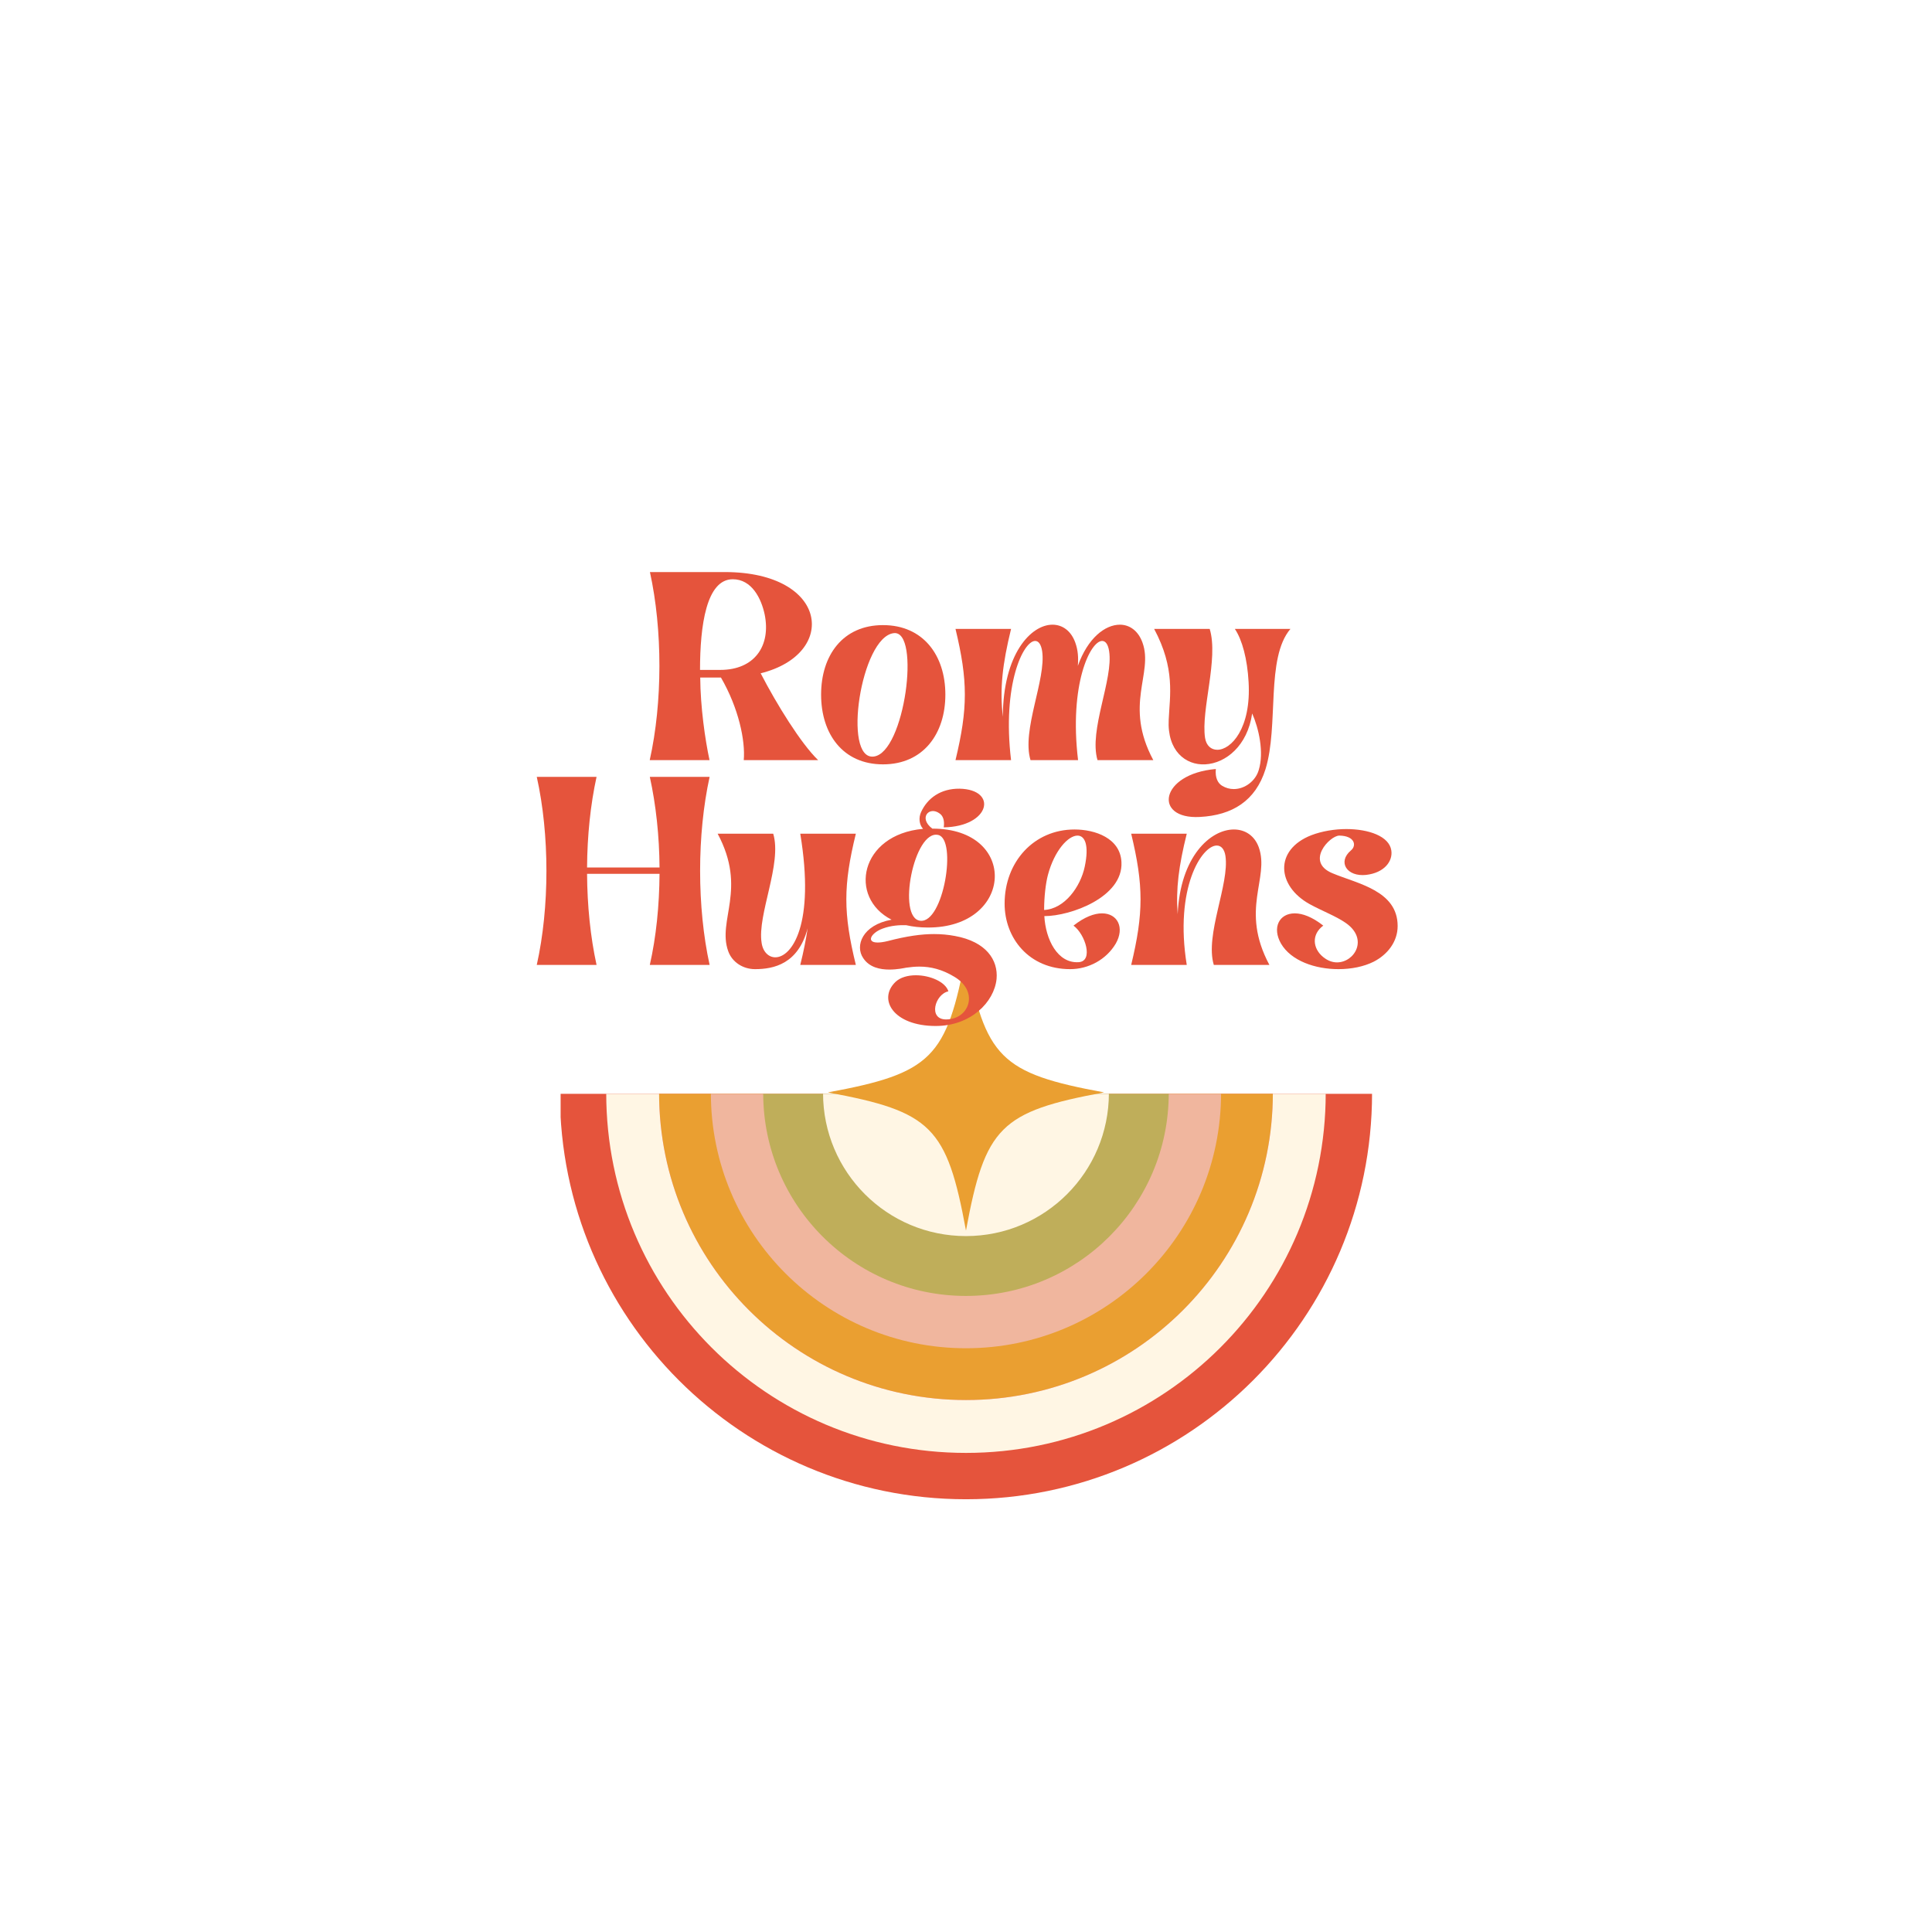
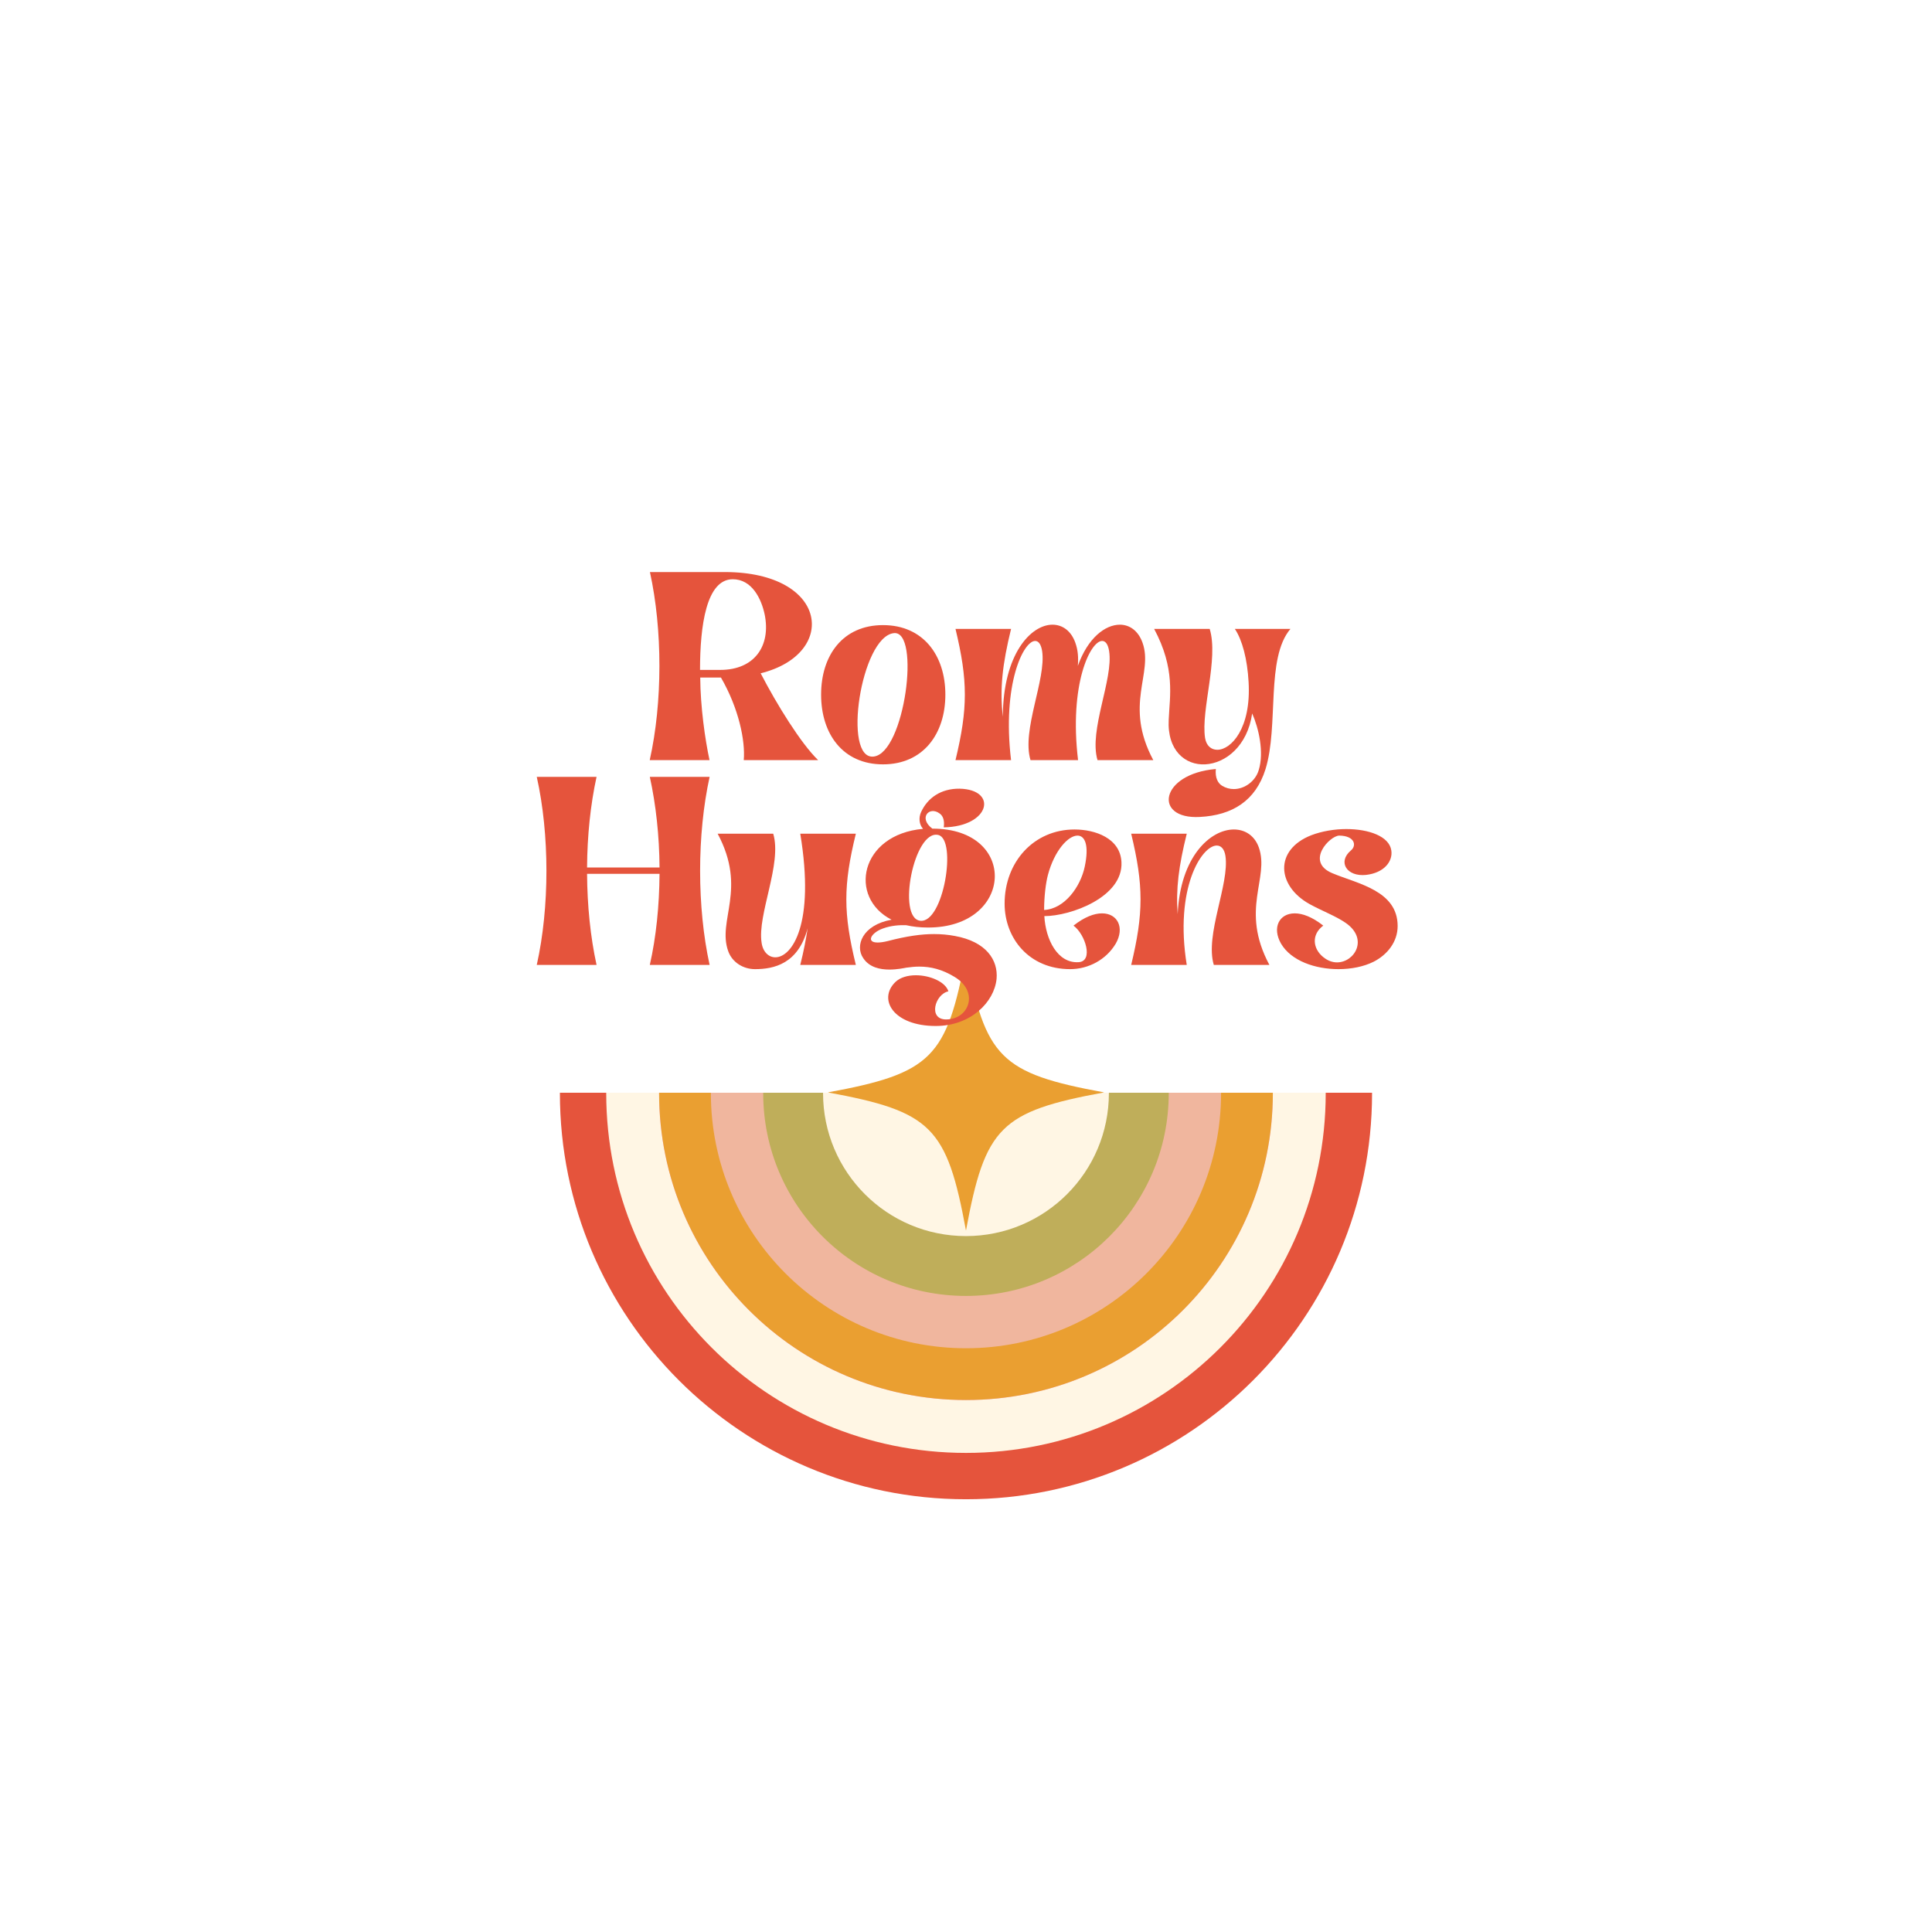
<svg xmlns="http://www.w3.org/2000/svg" width="500" zoomAndPan="magnify" viewBox="0 0 375 375" height="500" preserveAspectRatio="xMidYMid meet" version="1.0">
  <defs>
    <g />
    <clipPath id="41fe32ee11">
      <path d="M 108.816 212.309 L 266.316 212.309 L 266.316 291.059 L 108.816 291.059 Z M 108.816 212.309 " clip-rule="nonzero" />
    </clipPath>
    <clipPath id="c4bba4791a">
      <path d="M 127 212.309 L 248 212.309 L 248 272 L 127 272 Z M 127 212.309 " clip-rule="nonzero" />
    </clipPath>
    <clipPath id="1657adf54e">
      <path d="M 137 212.309 L 238 212.309 L 238 262 L 137 262 Z M 137 212.309 " clip-rule="nonzero" />
    </clipPath>
    <clipPath id="cb1bca6c73">
      <path d="M 148 212.309 L 227 212.309 L 227 252 L 148 252 Z M 148 212.309 " clip-rule="nonzero" />
    </clipPath>
    <clipPath id="09d56fe38d">
      <path d="M 117 212.309 L 258 212.309 L 258 283 L 117 283 Z M 117 212.309 " clip-rule="nonzero" />
    </clipPath>
    <clipPath id="c581c9d328">
      <path d="M 160.68 185.219 L 214.68 185.219 L 214.68 239 L 160.68 239 Z M 160.68 185.219 " clip-rule="nonzero" />
    </clipPath>
  </defs>
-   <g clip-path="url(#41fe32ee11)">
+   <g clipPath="url(#41fe32ee11)">
    <path fill="#e5543c" d="M 108.676 212.098 C 108.676 212.117 108.676 212.16 108.676 212.184 C 108.676 255.707 143.969 291.004 187.496 291.004 C 231.02 291.004 266.316 255.707 266.316 212.184 C 266.316 212.16 266.316 212.117 266.316 212.098 Z M 108.676 212.098 " fill-opacity="1" fill-rule="nonzero" />
  </g>
-   <g clip-path="url(#c4bba4791a)">
+   <g clipPath="url(#c4bba4791a)">
    <path fill="#ea9f31" d="M 127.93 212.098 C 127.93 212.117 127.93 212.16 127.93 212.184 C 127.93 245.086 154.59 271.746 187.496 271.746 C 220.398 271.746 247.059 245.086 247.059 212.184 C 247.059 212.16 247.059 212.117 247.059 212.098 Z M 127.93 212.098 " fill-opacity="1" fill-rule="nonzero" />
  </g>
-   <g clip-path="url(#1657adf54e)">
+   <g clipPath="url(#1657adf54e)">
    <path fill="#f0b69e" d="M 137.98 212.098 C 137.98 212.117 137.98 212.16 137.98 212.184 C 137.98 239.52 160.156 261.695 187.496 261.695 C 214.832 261.695 237.008 239.52 237.008 212.184 C 237.008 212.16 237.008 212.117 237.008 212.098 Z M 137.98 212.098 " fill-opacity="1" fill-rule="nonzero" />
  </g>
-   <g clip-path="url(#cb1bca6c73)">
+   <g clipPath="url(#cb1bca6c73)">
    <path fill="#bfae5a" d="M 148.137 212.098 C 148.137 212.117 148.137 212.16 148.137 212.184 C 148.137 233.914 165.762 251.539 187.496 251.539 C 209.227 251.539 226.852 233.914 226.852 212.184 C 226.852 212.16 226.852 212.117 226.852 212.098 Z M 148.137 212.098 " fill-opacity="1" fill-rule="nonzero" />
  </g>
-   <g clip-path="url(#09d56fe38d)">
+   <g clipPath="url(#09d56fe38d)">
    <path fill="#fff6e4" d="M 159.754 212.184 C 159.754 212.16 159.754 212.117 159.754 212.098 L 215.234 212.098 C 215.234 212.117 215.234 212.16 215.234 212.184 C 215.234 227.504 202.812 239.922 187.496 239.922 C 172.176 239.922 159.754 227.504 159.754 212.184 Z M 187.496 282.008 C 226.07 282.008 257.32 250.758 257.32 212.184 C 257.32 212.16 257.32 212.117 257.32 212.098 L 247.059 212.098 C 247.059 212.117 247.059 212.16 247.059 212.184 C 247.059 245.086 220.398 271.746 187.496 271.746 C 154.59 271.746 127.93 245.086 127.93 212.184 C 127.93 212.16 127.93 212.117 127.93 212.098 L 117.668 212.098 C 117.668 212.117 117.668 212.16 117.668 212.184 C 117.668 250.758 148.922 282.008 187.496 282.008 Z M 187.496 282.008 " fill-opacity="1" fill-rule="nonzero" />
  </g>
-   <g clip-path="url(#c581c9d328)">
+   <g clipPath="url(#c581c9d328)">
    <path fill="#ea9f31" d="M 214.312 212.035 C 194.199 215.738 191.199 218.738 187.496 238.852 C 183.793 218.738 180.789 215.738 160.68 212.035 C 180.789 208.332 183.793 205.332 187.496 185.219 C 191.199 205.332 194.199 208.332 214.312 212.035 Z M 214.312 212.035 " fill-opacity="1" fill-rule="nonzero" />
  </g>
  <g fill="#e5543c" fill-opacity="1">
    <g transform="translate(124.882, 147.5404)">
      <g>
        <path d="M 12.836 0 C 11.977 -3.977 11.074 -10.293 11.031 -16.035 L 15.051 -16.035 C 18.496 -10.09 19.809 -3.773 19.48 0 L 33.918 0 C 30.598 -3.199 25.879 -10.828 22.762 -16.855 C 37.816 -20.59 35.969 -36.461 15.871 -36.504 L 1.27 -36.504 C 3.73 -25.305 3.73 -11.195 1.23 0 Z M 10.992 -17.512 C 10.992 -26.125 12.223 -35.109 17.348 -35.109 C 21.039 -35.109 22.887 -31.375 23.543 -28.258 C 24.773 -22.188 21.574 -17.512 14.93 -17.512 Z M 10.992 -17.512 " />
      </g>
    </g>
    <g transform="translate(158.5558, 147.5404)">
      <g>
        <path d="M 12.836 0.82 C 20.629 0.82 24.938 -5.086 24.938 -12.715 C 24.938 -20.344 20.629 -26.207 12.836 -26.207 C 5.043 -26.207 0.82 -20.344 0.82 -12.715 C 0.82 -5.086 5.043 0.82 12.836 0.82 Z M 14.93 -24.648 C 20.18 -25.266 17.062 -1.395 11.031 -0.695 C 4.922 0.039 8.531 -23.91 14.93 -24.648 Z M 14.93 -24.648 " />
      </g>
    </g>
    <g transform="translate(184.3136, 147.5404)">
      <g>
        <path d="M 1.148 -25.469 C 3.566 -15.422 3.566 -10.047 1.148 0 L 11.934 0 C 10.172 -14.684 14.312 -23.133 16.609 -23.133 C 17.266 -23.133 17.758 -22.477 17.965 -21.164 C 18.785 -15.707 13.945 -5.824 15.707 0 L 24.938 0 C 23.172 -14.723 27.316 -23.133 29.613 -23.133 C 30.27 -23.133 30.762 -22.477 30.965 -21.164 C 31.828 -15.707 26.988 -5.824 28.711 0 L 39.539 0 C 33.754 -10.828 39.621 -16.773 37.445 -22.805 C 36.625 -25.102 34.945 -26.289 33.059 -26.289 C 30.188 -26.289 26.824 -23.707 24.895 -18.293 C 25.02 -19.852 24.938 -21.328 24.402 -22.805 C 23.582 -25.102 21.902 -26.289 19.973 -26.289 C 15.789 -26.289 10.375 -20.59 10.336 -8.406 C 9.719 -13.902 10.254 -18.578 11.934 -25.469 Z M 1.148 -25.469 " />
      </g>
    </g>
    <g transform="translate(224.5499, 147.5404)">
      <g>
        <path d="M 8.324 11.031 C 14.641 10.703 19.152 7.914 21.082 1.762 C 23.707 -6.727 21.082 -19.77 25.922 -25.469 L 15.133 -25.469 C 16.57 -23.336 17.555 -19.605 17.801 -15.176 C 18.332 -6.152 14.395 -2.008 11.73 -2.008 C 10.539 -2.008 9.598 -2.789 9.352 -4.305 C 8.531 -9.762 12.016 -19.645 10.254 -25.469 L -0.531 -25.469 C 3.609 -17.719 2.5 -12.469 2.297 -7.875 C 1.969 -1.844 5.535 1.023 9.391 0.82 C 13.328 0.613 17.594 -2.746 18.496 -9.062 C 19.77 -6.191 20.836 -1.516 19.77 1.926 C 19.152 4.059 17.062 5.617 14.93 5.617 C 14.148 5.617 13.371 5.414 12.633 4.961 C 11.852 4.469 11.277 3.445 11.441 1.723 C 0.531 2.664 -0.738 11.523 8.324 11.031 Z M 8.324 11.031 " />
      </g>
    </g>
  </g>
  <g fill="#e5543c" fill-opacity="1">
    <g transform="translate(102.9562, 187.2904)">
      <g>
        <path d="M 1.23 0 L 12.836 0 C 11.648 -5.414 11.031 -11.523 10.992 -17.676 L 25.059 -17.676 C 25.02 -11.523 24.402 -5.414 23.172 0 L 34.781 0 C 32.32 -11.195 32.32 -25.305 34.781 -36.504 L 23.172 -36.504 C 24.363 -31.09 25.02 -25.02 25.059 -18.906 L 10.992 -18.906 C 11.031 -25.02 11.648 -31.09 12.836 -36.504 L 1.23 -36.504 C 3.73 -25.305 3.73 -11.195 1.23 0 Z M 1.23 0 " />
      </g>
    </g>
    <g transform="translate(138.9679, 187.2904)">
      <g>
        <path d="M 2.379 -2.664 C 3.156 -0.492 5.289 0.82 7.586 0.82 C 11.238 0.82 15.996 -0.203 17.801 -7.137 C 17.473 -4.961 17.02 -2.625 16.363 0 L 27.152 0 C 24.691 -10.047 24.691 -15.422 27.152 -25.469 L 16.363 -25.469 C 19.277 -7.832 14.723 -1.477 11.523 -1.477 C 10.211 -1.477 9.105 -2.543 8.859 -4.305 C 7.996 -9.762 12.879 -19.645 11.113 -25.469 L 0.328 -25.469 C 6.109 -14.641 0.203 -8.695 2.379 -2.664 Z M 2.379 -2.664 " />
      </g>
    </g>
    <g transform="translate(167.2277, 187.2904)">
      <g>
        <path d="M 5.824 -8.777 C 0.121 -7.75 -1.312 -3.691 0.328 -1.312 C 1.516 0.492 3.609 0.902 5.414 0.902 C 6.93 0.902 8.242 0.613 8.695 0.531 C 9.555 0.41 10.375 0.328 11.238 0.328 C 13.41 0.328 15.625 0.859 18.004 2.297 C 20.137 3.566 20.957 5.289 20.836 6.848 C 20.672 8.859 18.949 10.582 16.406 10.582 C 12.879 10.582 14.23 5.699 16.855 5.125 C 16.281 3.281 13.289 2.008 10.539 2.008 C 8.98 2.008 7.504 2.418 6.562 3.32 C 3.117 6.684 6.191 11.852 14.395 11.852 C 21.203 11.852 25.758 7.219 26.207 2.707 C 26.535 -0.941 24.199 -4.512 18.129 -5.617 C 16.816 -5.863 15.504 -5.988 14.066 -5.988 C 11.648 -5.988 8.859 -5.617 5.086 -4.633 C 4.266 -4.43 3.609 -4.348 3.117 -4.348 C 0.82 -4.348 1.844 -6.234 4.102 -7.055 C 5.742 -7.668 7.422 -7.75 8.652 -7.711 C 9.926 -7.422 11.32 -7.258 12.836 -7.258 C 29.57 -7.176 30.516 -26.496 13.738 -26.453 C 10.992 -28.504 13.125 -30.883 15.133 -29.406 C 15.75 -28.996 16.16 -28.137 15.953 -26.699 C 24.977 -26.863 26.496 -34.043 19.031 -34.207 C 15.34 -34.246 12.797 -32.359 11.566 -29.695 C 11.031 -28.547 11.195 -27.234 11.934 -26.414 C -0.328 -25.305 -2.625 -13.082 5.824 -8.777 Z M 14.887 -25.223 C 18.578 -24.363 15.914 -8.078 11.402 -8.57 C 6.809 -9.062 10.172 -26.332 14.887 -25.223 Z M 14.887 -25.223 " />
      </g>
    </g>
    <g transform="translate(194.1749, 187.2904)">
      <g>
        <path d="M 0.82 -11.895 C 0.82 -5.168 5.578 0.82 13.535 0.82 C 17.102 0.82 20.547 -1.023 22.395 -4.141 C 24.156 -7.219 22.762 -10.008 19.727 -10.008 C 18.211 -10.008 16.324 -9.309 14.191 -7.629 C 16.488 -5.945 18.129 -0.695 15.176 -0.531 C 11.074 -0.285 8.777 -4.961 8.531 -9.473 C 13.656 -9.473 23.828 -13.164 23.5 -19.934 C 23.297 -24.609 18.375 -26.289 14.395 -26.289 C 6.48 -26.289 0.82 -19.973 0.82 -11.895 Z M 9.227 -17.473 C 10.5 -22.23 13.164 -25.102 14.969 -25.102 C 16.406 -25.102 17.266 -23.254 16.363 -19.031 C 15.543 -15.176 12.469 -10.867 8.488 -10.664 C 8.488 -13.328 8.816 -15.914 9.227 -17.473 Z M 9.227 -17.473 " />
      </g>
    </g>
    <g transform="translate(218.4152, 187.2904)">
      <g>
        <path d="M 1.148 -25.469 C 3.566 -15.422 3.566 -10.047 1.148 0 L 11.934 0 C 9.516 -14.93 14.848 -23.172 17.758 -23.172 C 18.578 -23.172 19.234 -22.516 19.441 -21.164 C 20.262 -15.707 15.422 -5.824 17.184 0 L 27.973 0 C 22.188 -10.828 28.055 -16.773 25.922 -22.805 C 25.102 -25.102 23.254 -26.289 21.082 -26.289 C 16.527 -26.289 10.664 -21.039 10.172 -9.844 C 9.801 -14.766 10.375 -19.195 11.934 -25.469 Z M 1.148 -25.469 " />
      </g>
    </g>
    <g transform="translate(247.1261, 187.2904)">
      <g>
        <path d="M 1.516 -4.141 C 3.484 -0.777 8.16 0.82 12.672 0.82 C 15.176 0.82 17.594 0.328 19.48 -0.613 C 22.148 -1.969 24.156 -4.469 24.156 -7.547 C 24.156 -14.438 16.363 -15.75 11.484 -17.801 C 6.152 -20.016 10.992 -25.102 12.836 -25.102 C 15.832 -25.059 16.242 -23.172 15.094 -22.23 C 12.426 -19.973 14.312 -17.062 18.047 -17.473 C 21.574 -17.883 23.254 -20.137 22.926 -22.23 C 22.516 -24.977 18.539 -26.371 14.191 -26.371 C 11.895 -26.371 9.473 -25.961 7.422 -25.184 C 0.164 -22.352 0.695 -15.34 7.055 -11.812 C 9.434 -10.5 12.18 -9.473 14.066 -8.16 C 18.578 -5.043 15.789 -0.492 12.387 -0.492 C 11.484 -0.492 10.582 -0.82 9.719 -1.516 C 7.629 -3.199 7.422 -5.945 9.719 -7.629 C 7.586 -9.309 5.699 -10.008 4.184 -10.008 C 1.148 -10.008 -0.246 -7.219 1.516 -4.141 Z M 1.516 -4.141 " />
      </g>
    </g>
  </g>
</svg>
